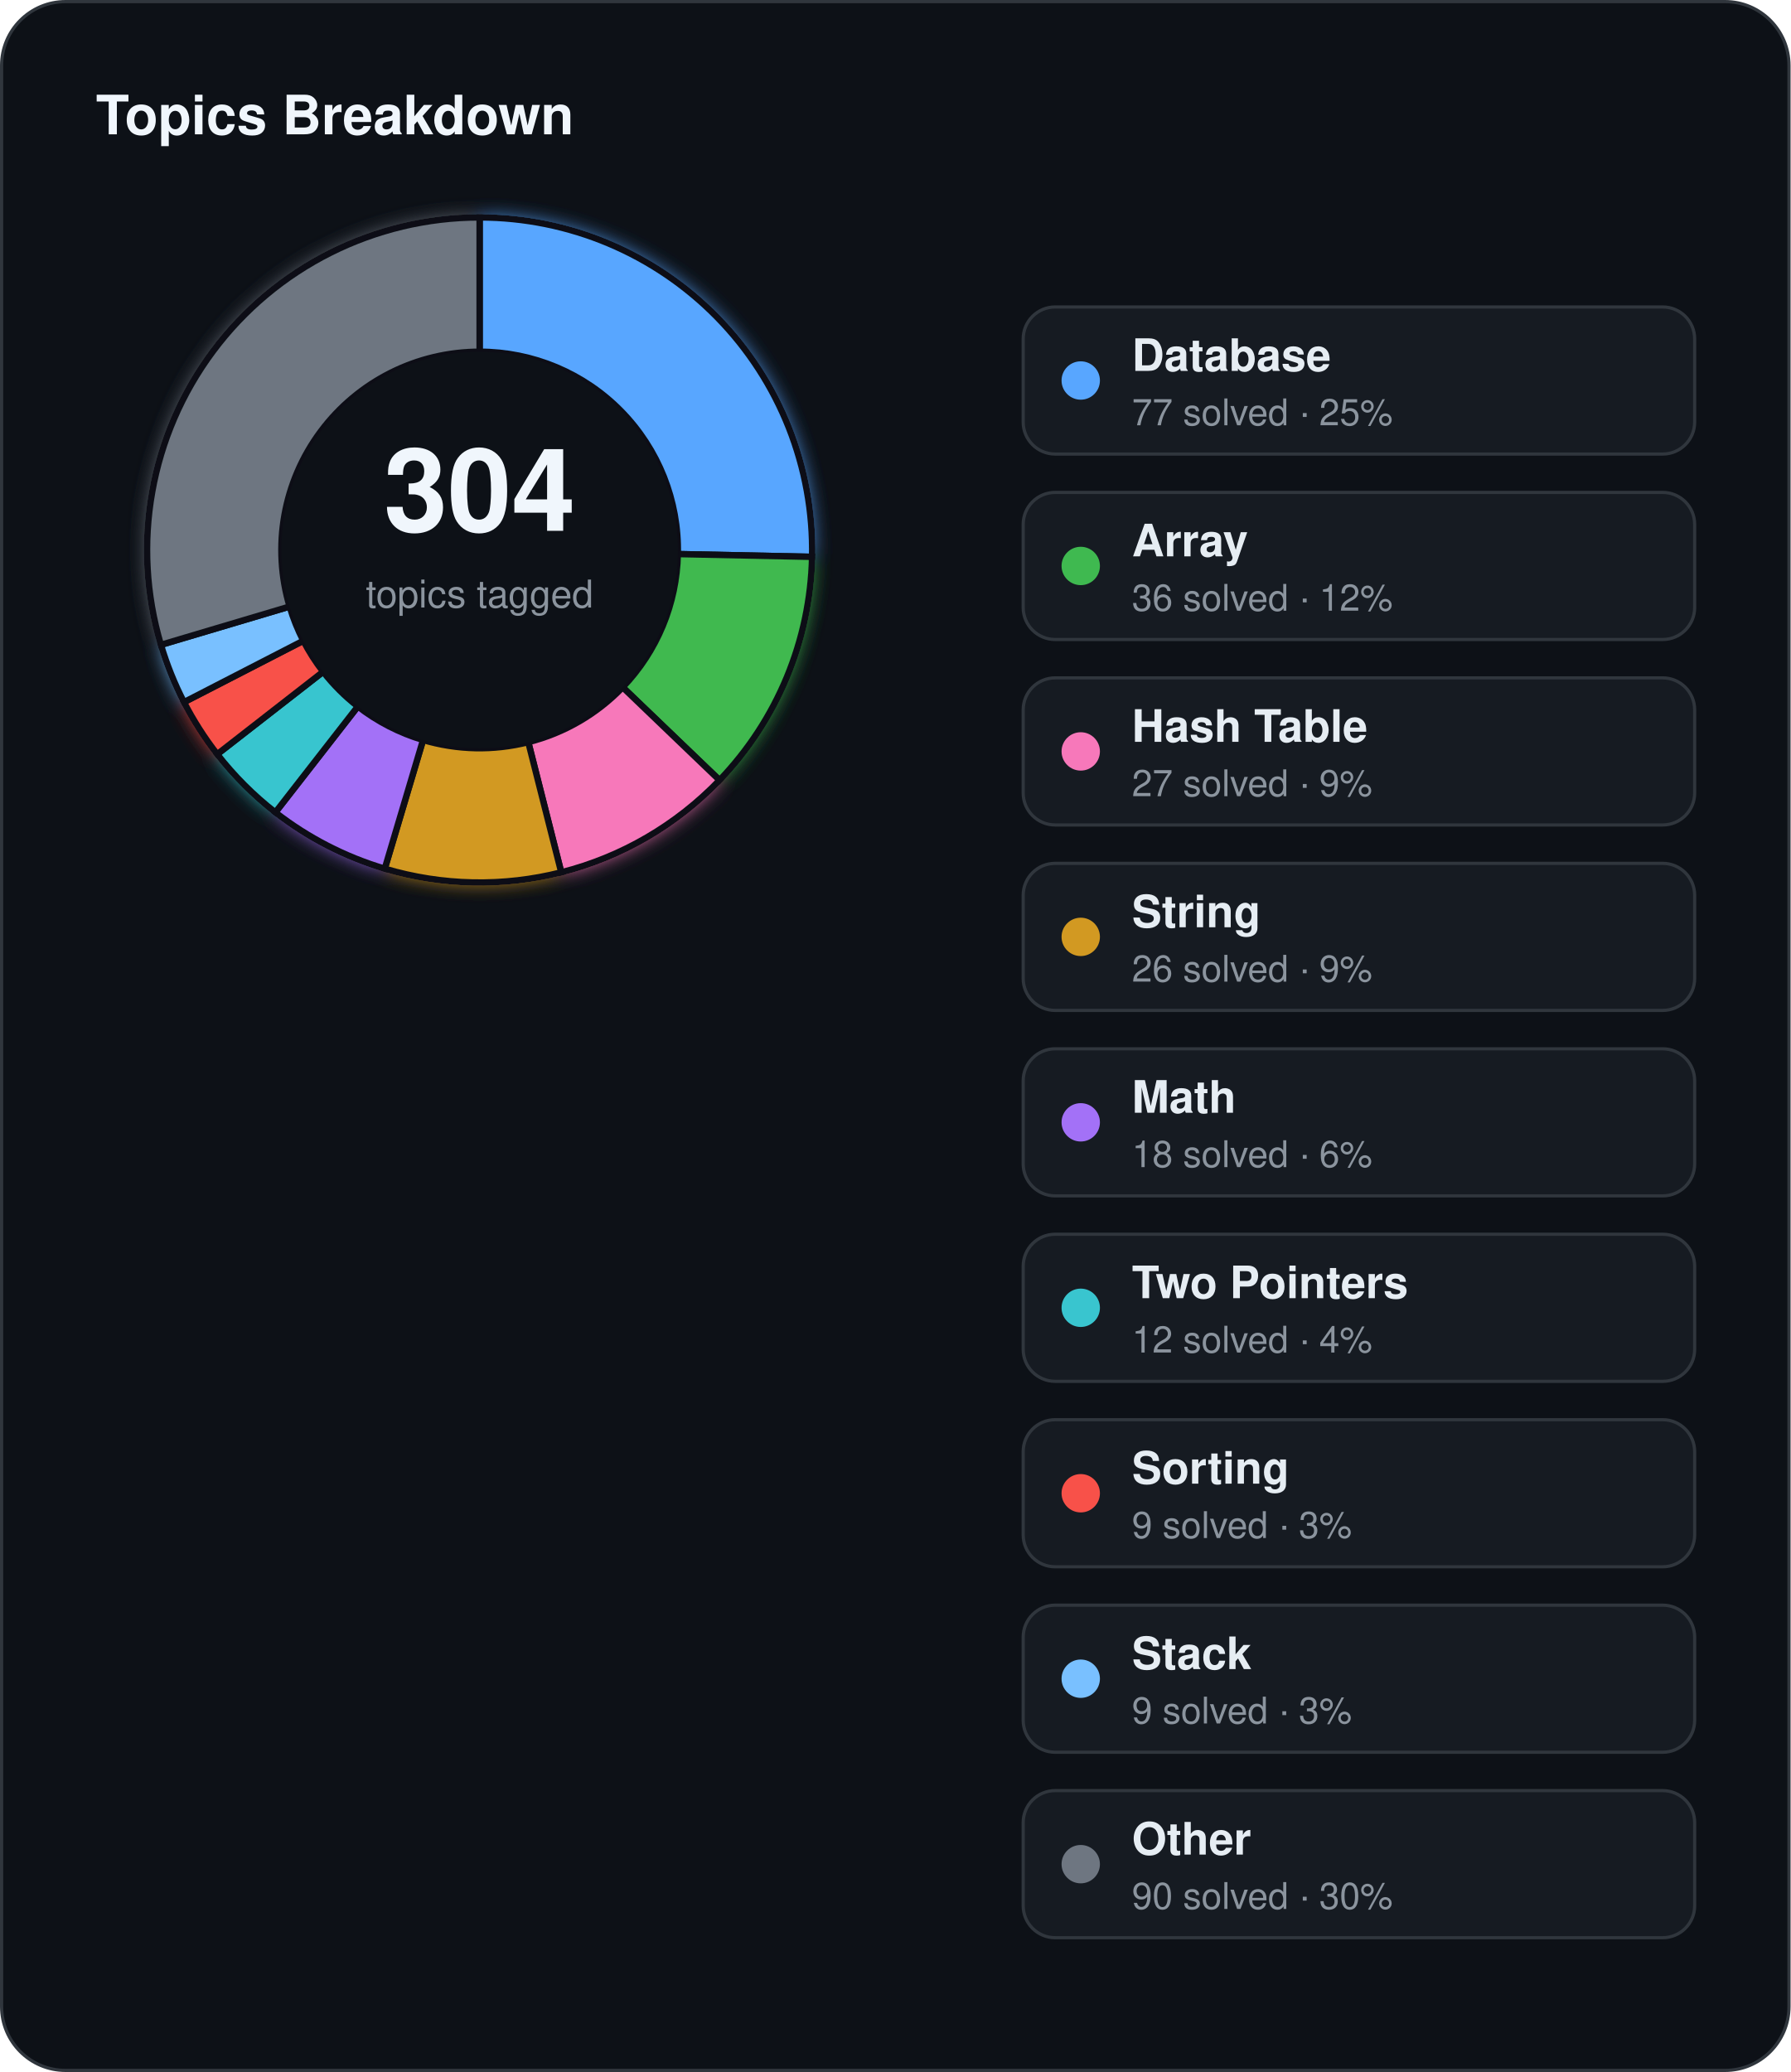
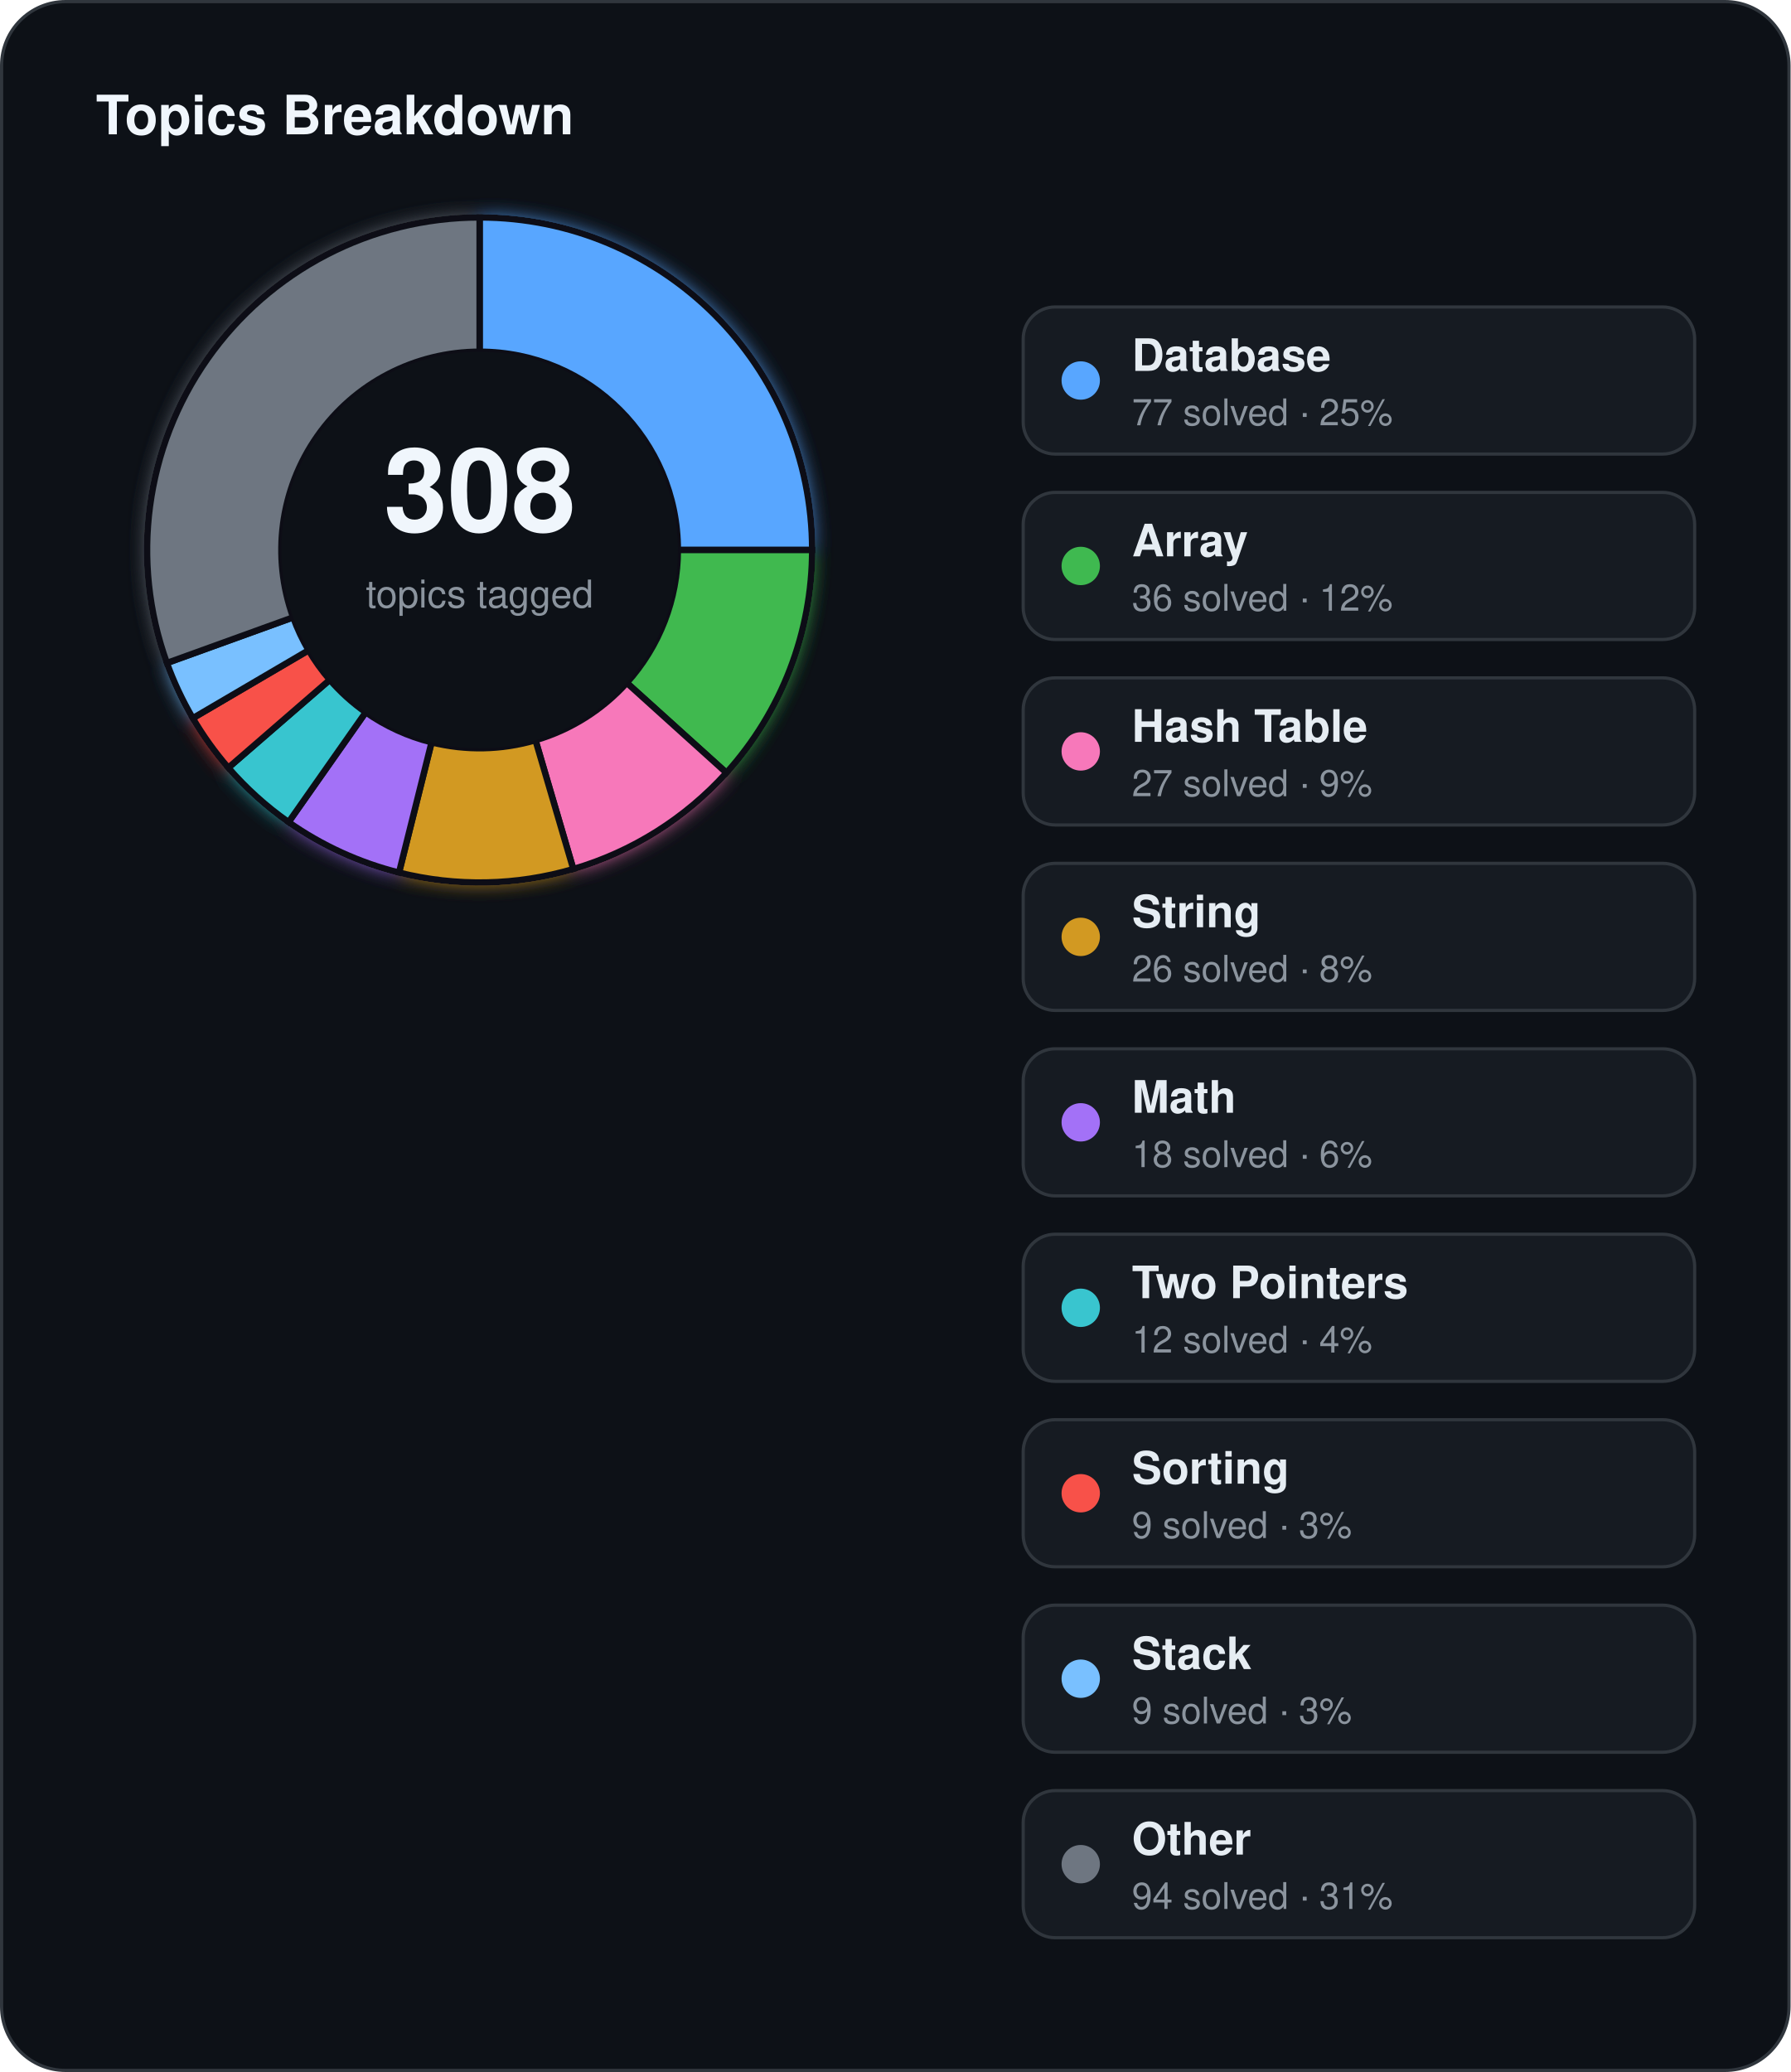
<svg xmlns="http://www.w3.org/2000/svg" width="560" height="648" viewBox="0 0 560 648">
  <defs>
    <filter id="topics-glow" x="-60%" y="-60%" width="220%" height="220%">
      <feGaussianBlur stdDeviation="3" result="blur" />
      <feMerge>
        <feMergeNode in="blur" />
        <feMergeNode in="SourceGraphic" />
      </feMerge>
    </filter>
  </defs>
  <rect x="0.5" y="0.5" width="559" height="647" rx="20" fill="#0d1117" stroke="#30363d" stroke-width="1" />
  <text x="30" y="42" fill="#f0f6fc" font-family="Segoe UI, Helvetica, Arial, sans-serif" font-size="17" font-weight="700">Topics Breakdown</text>
  <g filter="url(#topics-glow)">
-     <path d="M 150.00,68.00 A 104,104 0 0 1 253.98,174.15 L 211.99,173.28 A 62,62 0 0 0 150.00,110.00 Z" fill="#58a6ff" stroke="#0d1117" stroke-width="2" />
-     <path d="M 253.98,174.15 A 104,104 0 0 1 225.04,244.00 L 194.74,214.93 A 62,62 0 0 0 211.99,173.28 Z" fill="#3fb950" stroke="#0d1117" stroke-width="2" />
-     <path d="M 225.04,244.00 A 104,104 0 0 1 175.53,272.82 L 165.22,232.10 A 62,62 0 0 0 194.74,214.93 Z" fill="#f778ba" stroke="#0d1117" stroke-width="2" />
-     <path d="M 175.53,272.82 A 104,104 0 0 1 120.33,271.68 L 132.31,231.42 A 62,62 0 0 0 165.22,232.10 Z" fill="#d29922" stroke="#0d1117" stroke-width="2" />
-     <path d="M 120.33,271.68 A 104,104 0 0 1 86.12,254.07 L 111.92,220.93 A 62,62 0 0 0 132.31,231.42 Z" fill="#a371f7" stroke="#0d1117" stroke-width="2" />
-     <path d="M 86.12,254.07 A 104,104 0 0 1 67.93,235.88 L 101.07,210.08 A 62,62 0 0 0 111.92,220.93 Z" fill="#39c5cf" stroke="#0d1117" stroke-width="2" />
-     <path d="M 67.93,235.88 A 104,104 0 0 1 57.53,219.60 L 94.87,200.38 A 62,62 0 0 0 101.07,210.08 Z" fill="#f85149" stroke="#0d1117" stroke-width="2" />
-     <path d="M 57.53,219.60 A 104,104 0 0 1 50.32,201.67 L 90.58,189.69 A 62,62 0 0 0 94.87,200.38 Z" fill="#79c0ff" stroke="#0d1117" stroke-width="2" />
-     <path d="M 50.32,201.67 A 104,104 0 0 1 150.00,68.00 L 150.00,110.00 A 62,62 0 0 0 90.58,189.69 Z" fill="#6e7681" stroke="#0d1117" stroke-width="2" />
+     <path d="M 150.00,68.00 A 104,104 0 0 1 254.00,172.00 L 212.00,172.00 A 62,62 0 0 0 150.00,110.00 Z" fill="#58a6ff" stroke="#0d1117" stroke-width="2" />
+     <path d="M 254.00,172.00 A 104,104 0 0 1 227.19,241.69 L 196.02,213.55 A 62,62 0 0 0 212.00,172.00 Z" fill="#3fb950" stroke="#0d1117" stroke-width="2" />
+     <path d="M 227.19,241.69 A 104,104 0 0 1 179.30,271.79 L 167.47,231.49 A 62,62 0 0 0 196.02,213.55 Z" fill="#f778ba" stroke="#0d1117" stroke-width="2" />
+     <path d="M 179.30,271.79 A 104,104 0 0 1 124.79,272.90 L 134.97,232.15 A 62,62 0 0 0 167.47,231.49 Z" fill="#d29922" stroke="#0d1117" stroke-width="2" />
+     <path d="M 124.79,272.90 A 104,104 0 0 1 90.25,257.12 L 114.38,222.75 A 62,62 0 0 0 134.97,232.15 Z" fill="#a371f7" stroke="#0d1117" stroke-width="2" />
+     <path d="M 90.25,257.12 A 104,104 0 0 1 71.40,240.11 L 103.14,212.60 A 62,62 0 0 0 114.38,222.75 Z" fill="#39c5cf" stroke="#0d1117" stroke-width="2" />
+     <path d="M 71.40,240.11 A 104,104 0 0 1 60.29,224.61 L 96.52,203.36 A 62,62 0 0 0 103.14,212.60 Z" fill="#f85149" stroke="#0d1117" stroke-width="2" />
+     <path d="M 60.29,224.61 A 104,104 0 0 1 52.19,207.35 L 91.69,193.07 A 62,62 0 0 0 96.52,203.36 Z" fill="#79c0ff" stroke="#0d1117" stroke-width="2" />
+     <path d="M 52.19,207.35 A 104,104 0 0 1 150.00,68.00 L 150.00,110.00 A 62,62 0 0 0 91.69,193.07 Z" fill="#6e7681" stroke="#0d1117" stroke-width="2" />
  </g>
  <circle cx="150" cy="172" r="62" fill="#0d1117" />
-   <text x="150" y="166" text-anchor="middle" fill="#f0f6fc" font-family="Segoe UI, Helvetica, Arial, sans-serif" font-size="36" font-weight="700">304</text>
+   <text x="150" y="166" text-anchor="middle" fill="#f0f6fc" font-family="Segoe UI, Helvetica, Arial, sans-serif" font-size="36" font-weight="700">308</text>
  <text x="150" y="190" text-anchor="middle" fill="#8b949e" font-family="Segoe UI, Helvetica, Arial, sans-serif" font-size="12">topics tagged</text>
  <rect x="320" y="96" width="210" height="46" rx="10" fill="#161b22" stroke="#30363d" stroke-width="1" />
  <circle cx="338" cy="119" r="6" fill="#58a6ff" />
  <text x="354" y="116" fill="#e6edf3" font-family="Segoe UI, Helvetica, Arial, sans-serif" font-size="14" font-weight="600">Database</text>
  <text x="354" y="133" fill="#8b949e" font-family="Segoe UI, Helvetica, Arial, sans-serif" font-size="11.5">77 solved · 25%</text>
  <rect x="320" y="154" width="210" height="46" rx="10" fill="#161b22" stroke="#30363d" stroke-width="1" />
  <circle cx="338" cy="177" r="6" fill="#3fb950" />
  <text x="354" y="174" fill="#e6edf3" font-family="Segoe UI, Helvetica, Arial, sans-serif" font-size="14" font-weight="600">Array</text>
  <text x="354" y="191" fill="#8b949e" font-family="Segoe UI, Helvetica, Arial, sans-serif" font-size="11.5">36 solved · 12%</text>
  <rect x="320" y="212" width="210" height="46" rx="10" fill="#161b22" stroke="#30363d" stroke-width="1" />
  <circle cx="338" cy="235" r="6" fill="#f778ba" />
  <text x="354" y="232" fill="#e6edf3" font-family="Segoe UI, Helvetica, Arial, sans-serif" font-size="14" font-weight="600">Hash Table</text>
  <text x="354" y="249" fill="#8b949e" font-family="Segoe UI, Helvetica, Arial, sans-serif" font-size="11.5">27 solved · 9%</text>
  <rect x="320" y="270" width="210" height="46" rx="10" fill="#161b22" stroke="#30363d" stroke-width="1" />
  <circle cx="338" cy="293" r="6" fill="#d29922" />
  <text x="354" y="290" fill="#e6edf3" font-family="Segoe UI, Helvetica, Arial, sans-serif" font-size="14" font-weight="600">String</text>
-   <text x="354" y="307" fill="#8b949e" font-family="Segoe UI, Helvetica, Arial, sans-serif" font-size="11.5">26 solved · 9%</text>
+   <text x="354" y="307" fill="#8b949e" font-family="Segoe UI, Helvetica, Arial, sans-serif" font-size="11.5">26 solved · 8%</text>
  <rect x="320" y="328" width="210" height="46" rx="10" fill="#161b22" stroke="#30363d" stroke-width="1" />
  <circle cx="338" cy="351" r="6" fill="#a371f7" />
  <text x="354" y="348" fill="#e6edf3" font-family="Segoe UI, Helvetica, Arial, sans-serif" font-size="14" font-weight="600">Math</text>
  <text x="354" y="365" fill="#8b949e" font-family="Segoe UI, Helvetica, Arial, sans-serif" font-size="11.5">18 solved · 6%</text>
  <rect x="320" y="386" width="210" height="46" rx="10" fill="#161b22" stroke="#30363d" stroke-width="1" />
  <circle cx="338" cy="409" r="6" fill="#39c5cf" />
  <text x="354" y="406" fill="#e6edf3" font-family="Segoe UI, Helvetica, Arial, sans-serif" font-size="14" font-weight="600">Two Pointers</text>
  <text x="354" y="423" fill="#8b949e" font-family="Segoe UI, Helvetica, Arial, sans-serif" font-size="11.5">12 solved · 4%</text>
  <rect x="320" y="444" width="210" height="46" rx="10" fill="#161b22" stroke="#30363d" stroke-width="1" />
  <circle cx="338" cy="467" r="6" fill="#f85149" />
  <text x="354" y="464" fill="#e6edf3" font-family="Segoe UI, Helvetica, Arial, sans-serif" font-size="14" font-weight="600">Sorting</text>
  <text x="354" y="481" fill="#8b949e" font-family="Segoe UI, Helvetica, Arial, sans-serif" font-size="11.5">9 solved · 3%</text>
  <rect x="320" y="502" width="210" height="46" rx="10" fill="#161b22" stroke="#30363d" stroke-width="1" />
  <circle cx="338" cy="525" r="6" fill="#79c0ff" />
  <text x="354" y="522" fill="#e6edf3" font-family="Segoe UI, Helvetica, Arial, sans-serif" font-size="14" font-weight="600">Stack</text>
  <text x="354" y="539" fill="#8b949e" font-family="Segoe UI, Helvetica, Arial, sans-serif" font-size="11.5">9 solved · 3%</text>
  <rect x="320" y="560" width="210" height="46" rx="10" fill="#161b22" stroke="#30363d" stroke-width="1" />
  <circle cx="338" cy="583" r="6" fill="#6e7681" />
  <text x="354" y="580" fill="#e6edf3" font-family="Segoe UI, Helvetica, Arial, sans-serif" font-size="14" font-weight="600">Other</text>
-   <text x="354" y="597" fill="#8b949e" font-family="Segoe UI, Helvetica, Arial, sans-serif" font-size="11.5">90 solved · 30%</text>
+   <text x="354" y="597" fill="#8b949e" font-family="Segoe UI, Helvetica, Arial, sans-serif" font-size="11.5">94 solved · 31%</text>
</svg>
